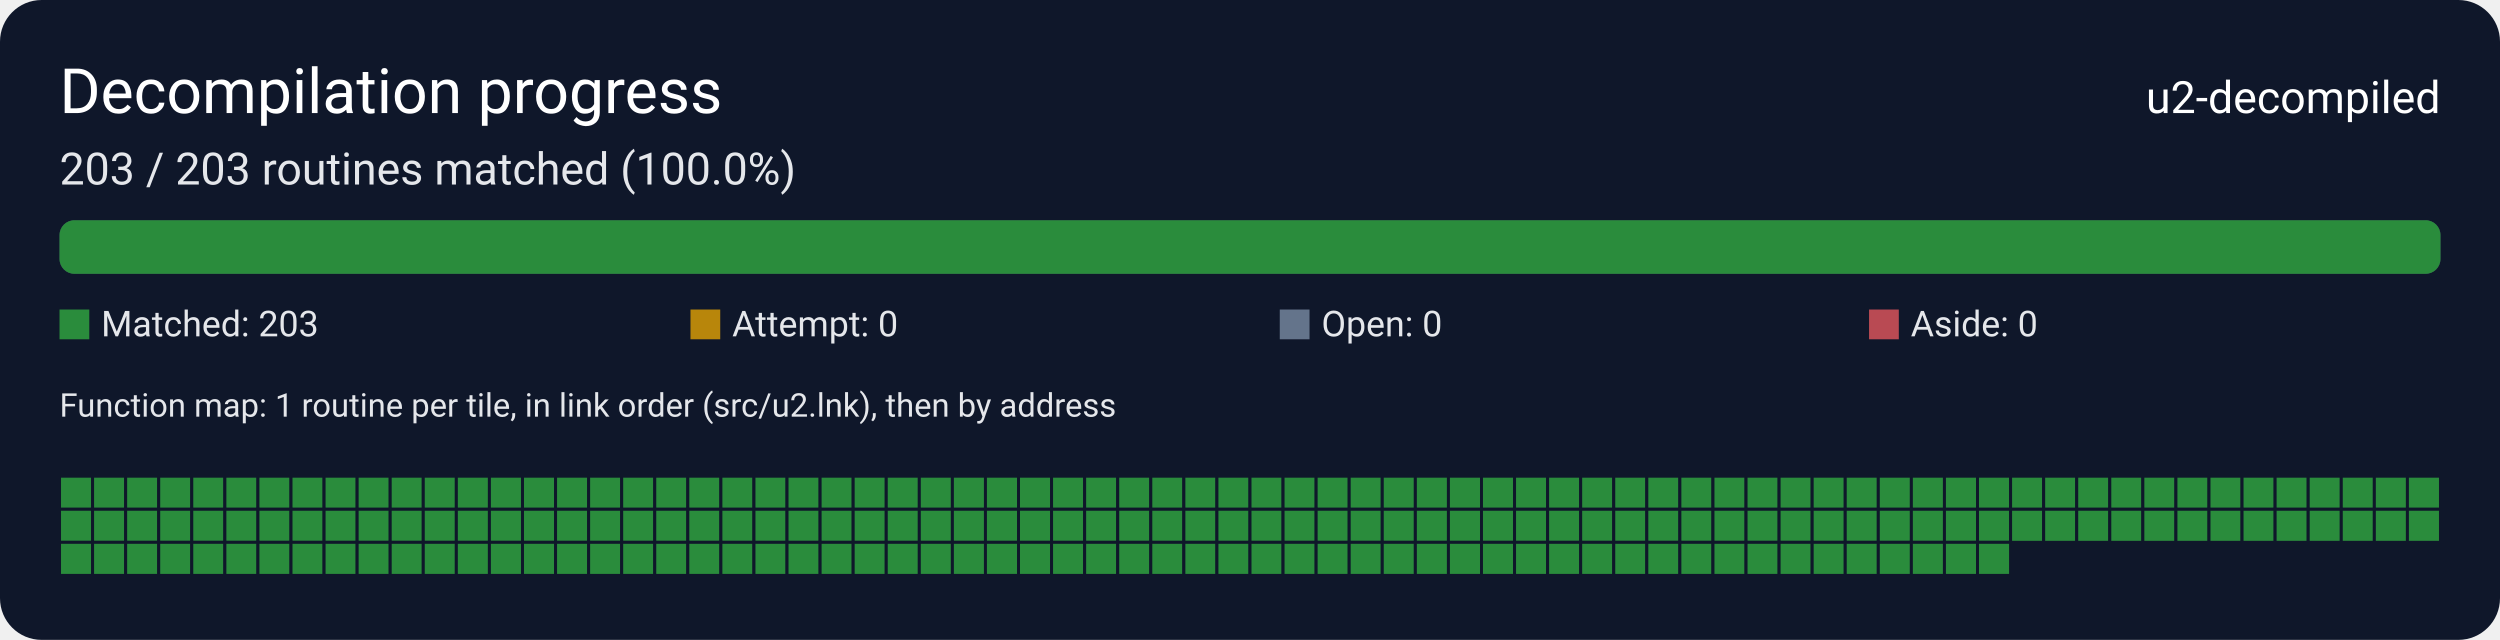
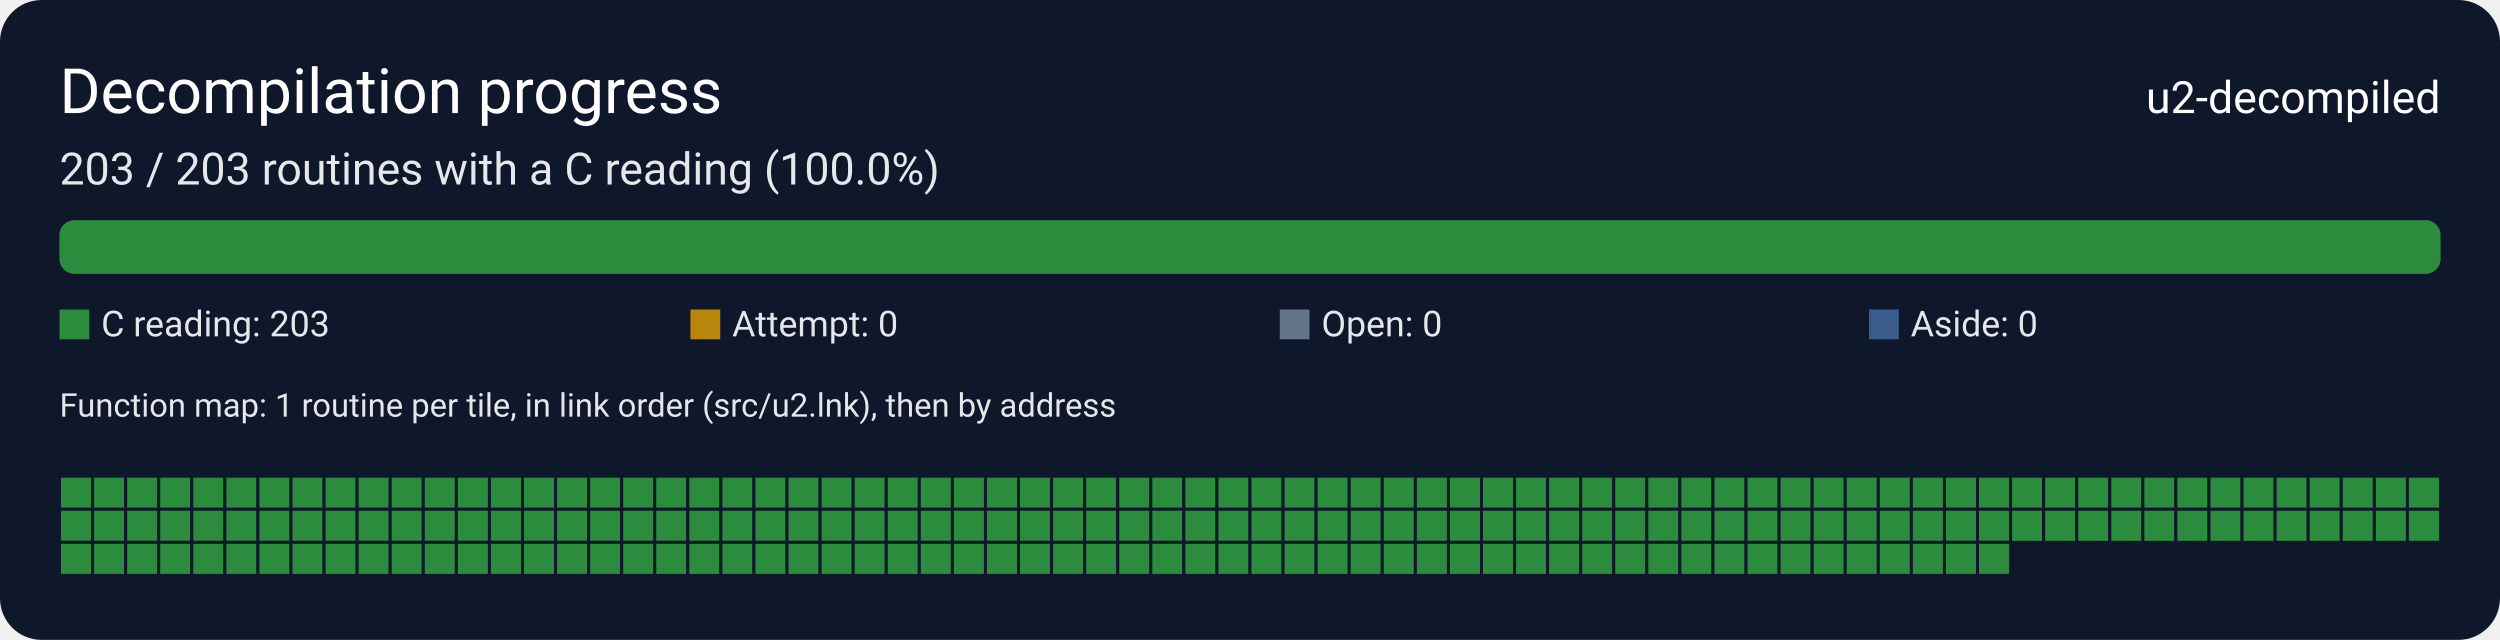
- <svg xmlns="http://www.w3.org/2000/svg" width="840" height="215" viewBox="0 0 840 215" font-family="Roboto, Helvetica, Arial, sans-serif" role="img" aria-label="Decompilation progress: 203 of 203 routines matched">
+ <svg xmlns="http://www.w3.org/2000/svg" width="840" height="215" viewBox="0 0 840 215" font-family="Roboto, Helvetica, Arial, sans-serif" role="img" aria-label="Decompilation progress: 203 of 203 routines with a C reading">
  <rect width="840" height="215" rx="14" fill="#0f172a" />
  <text x="20" y="38" font-size="21" fill="#ffffff">Decompilation progress</text>
  <text x="820" y="38" font-size="15" fill="#ffffff" text-anchor="end">u2-decompiled</text>
-   <text x="20" y="62" font-size="15" fill="#e5e7eb">203 / 203 routines matched (100.0%)</text>
+   <text x="20" y="62" font-size="15" fill="#e5e7eb">203 / 203 routines with a C reading (100.0%)</text>
  <rect x="20" y="74" width="800" height="18" rx="5" fill="#334155" />
  <rect x="20" y="74" width="800.00" height="18" rx="5" fill="#2a8c3c" />
  <rect x="20" y="104" width="10" height="10" fill="#2a8c3c" />
-   <text x="34" y="113" font-size="12" fill="#e5e7eb">Matched: 203</text>
+   <text x="34" y="113" font-size="12" fill="#e5e7eb">C reading: 203</text>
  <rect x="232" y="104" width="10" height="10" fill="#b8860b" />
  <text x="246" y="113" font-size="12" fill="#e5e7eb">Attempt: 0</text>
  <rect x="430" y="104" width="10" height="10" fill="#64748b" />
  <text x="444" y="113" font-size="12" fill="#e5e7eb">Open: 0</text>
-   <rect x="628" y="104" width="10" height="10" fill="#b94a53" />
+   <rect x="628" y="104" width="10" height="10" fill="#3b5b8a" />
  <text x="642" y="113" font-size="12" fill="#e5e7eb">Aside: 0</text>
  <text x="20" y="140" font-size="11" fill="#e5e7eb">Function map: 1 routine per tile, in link order (src/u2.lnk), then by address</text>
  <rect x="20.00" y="160.00" width="11.11" height="11.11" fill="#2a8c3c" stroke="#0f172a" stroke-width="1" />
  <rect x="31.11" y="160.00" width="11.11" height="11.11" fill="#2a8c3c" stroke="#0f172a" stroke-width="1" />
  <rect x="42.22" y="160.00" width="11.11" height="11.11" fill="#2a8c3c" stroke="#0f172a" stroke-width="1" />
  <rect x="53.33" y="160.00" width="11.11" height="11.11" fill="#2a8c3c" stroke="#0f172a" stroke-width="1" />
  <rect x="64.44" y="160.00" width="11.11" height="11.11" fill="#2a8c3c" stroke="#0f172a" stroke-width="1" />
  <rect x="75.56" y="160.00" width="11.11" height="11.11" fill="#2a8c3c" stroke="#0f172a" stroke-width="1" />
  <rect x="86.67" y="160.00" width="11.11" height="11.11" fill="#2a8c3c" stroke="#0f172a" stroke-width="1" />
  <rect x="97.78" y="160.00" width="11.11" height="11.11" fill="#2a8c3c" stroke="#0f172a" stroke-width="1" />
  <rect x="108.89" y="160.00" width="11.11" height="11.11" fill="#2a8c3c" stroke="#0f172a" stroke-width="1" />
  <rect x="120.00" y="160.00" width="11.11" height="11.11" fill="#2a8c3c" stroke="#0f172a" stroke-width="1" />
  <rect x="131.11" y="160.00" width="11.11" height="11.11" fill="#2a8c3c" stroke="#0f172a" stroke-width="1" />
  <rect x="142.22" y="160.00" width="11.11" height="11.11" fill="#2a8c3c" stroke="#0f172a" stroke-width="1" />
  <rect x="153.33" y="160.00" width="11.11" height="11.11" fill="#2a8c3c" stroke="#0f172a" stroke-width="1" />
  <rect x="164.44" y="160.00" width="11.11" height="11.11" fill="#2a8c3c" stroke="#0f172a" stroke-width="1" />
  <rect x="175.56" y="160.00" width="11.11" height="11.11" fill="#2a8c3c" stroke="#0f172a" stroke-width="1" />
  <rect x="186.67" y="160.00" width="11.11" height="11.11" fill="#2a8c3c" stroke="#0f172a" stroke-width="1" />
  <rect x="197.78" y="160.00" width="11.11" height="11.11" fill="#2a8c3c" stroke="#0f172a" stroke-width="1" />
  <rect x="208.89" y="160.00" width="11.11" height="11.11" fill="#2a8c3c" stroke="#0f172a" stroke-width="1" />
  <rect x="220.00" y="160.00" width="11.11" height="11.11" fill="#2a8c3c" stroke="#0f172a" stroke-width="1" />
  <rect x="231.11" y="160.00" width="11.11" height="11.11" fill="#2a8c3c" stroke="#0f172a" stroke-width="1" />
  <rect x="242.22" y="160.00" width="11.11" height="11.11" fill="#2a8c3c" stroke="#0f172a" stroke-width="1" />
  <rect x="253.33" y="160.00" width="11.11" height="11.11" fill="#2a8c3c" stroke="#0f172a" stroke-width="1" />
  <rect x="264.44" y="160.00" width="11.11" height="11.11" fill="#2a8c3c" stroke="#0f172a" stroke-width="1" />
  <rect x="275.56" y="160.00" width="11.11" height="11.11" fill="#2a8c3c" stroke="#0f172a" stroke-width="1" />
  <rect x="286.67" y="160.00" width="11.11" height="11.11" fill="#2a8c3c" stroke="#0f172a" stroke-width="1" />
  <rect x="297.78" y="160.00" width="11.11" height="11.11" fill="#2a8c3c" stroke="#0f172a" stroke-width="1" />
  <rect x="308.89" y="160.00" width="11.11" height="11.11" fill="#2a8c3c" stroke="#0f172a" stroke-width="1" />
  <rect x="320.00" y="160.00" width="11.11" height="11.11" fill="#2a8c3c" stroke="#0f172a" stroke-width="1" />
  <rect x="331.11" y="160.00" width="11.11" height="11.11" fill="#2a8c3c" stroke="#0f172a" stroke-width="1" />
  <rect x="342.22" y="160.00" width="11.11" height="11.11" fill="#2a8c3c" stroke="#0f172a" stroke-width="1" />
  <rect x="353.33" y="160.00" width="11.11" height="11.11" fill="#2a8c3c" stroke="#0f172a" stroke-width="1" />
  <rect x="364.44" y="160.00" width="11.11" height="11.11" fill="#2a8c3c" stroke="#0f172a" stroke-width="1" />
  <rect x="375.56" y="160.00" width="11.11" height="11.11" fill="#2a8c3c" stroke="#0f172a" stroke-width="1" />
  <rect x="386.67" y="160.00" width="11.11" height="11.11" fill="#2a8c3c" stroke="#0f172a" stroke-width="1" />
  <rect x="397.78" y="160.00" width="11.11" height="11.11" fill="#2a8c3c" stroke="#0f172a" stroke-width="1" />
  <rect x="408.89" y="160.00" width="11.11" height="11.11" fill="#2a8c3c" stroke="#0f172a" stroke-width="1" />
  <rect x="420.00" y="160.00" width="11.11" height="11.11" fill="#2a8c3c" stroke="#0f172a" stroke-width="1" />
  <rect x="431.11" y="160.00" width="11.11" height="11.11" fill="#2a8c3c" stroke="#0f172a" stroke-width="1" />
  <rect x="442.22" y="160.00" width="11.11" height="11.11" fill="#2a8c3c" stroke="#0f172a" stroke-width="1" />
  <rect x="453.33" y="160.00" width="11.11" height="11.11" fill="#2a8c3c" stroke="#0f172a" stroke-width="1" />
  <rect x="464.44" y="160.00" width="11.11" height="11.11" fill="#2a8c3c" stroke="#0f172a" stroke-width="1" />
  <rect x="475.56" y="160.00" width="11.11" height="11.11" fill="#2a8c3c" stroke="#0f172a" stroke-width="1" />
  <rect x="486.67" y="160.00" width="11.11" height="11.11" fill="#2a8c3c" stroke="#0f172a" stroke-width="1" />
  <rect x="497.78" y="160.00" width="11.11" height="11.11" fill="#2a8c3c" stroke="#0f172a" stroke-width="1" />
  <rect x="508.89" y="160.00" width="11.11" height="11.11" fill="#2a8c3c" stroke="#0f172a" stroke-width="1" />
  <rect x="520.00" y="160.00" width="11.11" height="11.11" fill="#2a8c3c" stroke="#0f172a" stroke-width="1" />
  <rect x="531.11" y="160.00" width="11.11" height="11.11" fill="#2a8c3c" stroke="#0f172a" stroke-width="1" />
  <rect x="542.22" y="160.00" width="11.11" height="11.11" fill="#2a8c3c" stroke="#0f172a" stroke-width="1" />
  <rect x="553.33" y="160.00" width="11.11" height="11.11" fill="#2a8c3c" stroke="#0f172a" stroke-width="1" />
  <rect x="564.44" y="160.00" width="11.11" height="11.11" fill="#2a8c3c" stroke="#0f172a" stroke-width="1" />
  <rect x="575.56" y="160.00" width="11.11" height="11.11" fill="#2a8c3c" stroke="#0f172a" stroke-width="1" />
  <rect x="586.67" y="160.00" width="11.11" height="11.11" fill="#2a8c3c" stroke="#0f172a" stroke-width="1" />
  <rect x="597.78" y="160.00" width="11.11" height="11.11" fill="#2a8c3c" stroke="#0f172a" stroke-width="1" />
  <rect x="608.89" y="160.00" width="11.11" height="11.11" fill="#2a8c3c" stroke="#0f172a" stroke-width="1" />
  <rect x="620.00" y="160.00" width="11.11" height="11.11" fill="#2a8c3c" stroke="#0f172a" stroke-width="1" />
  <rect x="631.11" y="160.00" width="11.11" height="11.11" fill="#2a8c3c" stroke="#0f172a" stroke-width="1" />
  <rect x="642.22" y="160.00" width="11.11" height="11.11" fill="#2a8c3c" stroke="#0f172a" stroke-width="1" />
  <rect x="653.33" y="160.00" width="11.11" height="11.11" fill="#2a8c3c" stroke="#0f172a" stroke-width="1" />
  <rect x="664.44" y="160.00" width="11.11" height="11.11" fill="#2a8c3c" stroke="#0f172a" stroke-width="1" />
  <rect x="675.56" y="160.00" width="11.11" height="11.11" fill="#2a8c3c" stroke="#0f172a" stroke-width="1" />
  <rect x="686.67" y="160.00" width="11.11" height="11.11" fill="#2a8c3c" stroke="#0f172a" stroke-width="1" />
  <rect x="697.78" y="160.00" width="11.11" height="11.11" fill="#2a8c3c" stroke="#0f172a" stroke-width="1" />
  <rect x="708.89" y="160.00" width="11.11" height="11.11" fill="#2a8c3c" stroke="#0f172a" stroke-width="1" />
  <rect x="720.00" y="160.00" width="11.11" height="11.11" fill="#2a8c3c" stroke="#0f172a" stroke-width="1" />
  <rect x="731.11" y="160.00" width="11.11" height="11.11" fill="#2a8c3c" stroke="#0f172a" stroke-width="1" />
  <rect x="742.22" y="160.00" width="11.11" height="11.11" fill="#2a8c3c" stroke="#0f172a" stroke-width="1" />
  <rect x="753.33" y="160.00" width="11.11" height="11.11" fill="#2a8c3c" stroke="#0f172a" stroke-width="1" />
  <rect x="764.44" y="160.00" width="11.11" height="11.11" fill="#2a8c3c" stroke="#0f172a" stroke-width="1" />
  <rect x="775.56" y="160.00" width="11.11" height="11.11" fill="#2a8c3c" stroke="#0f172a" stroke-width="1" />
  <rect x="786.67" y="160.00" width="11.11" height="11.11" fill="#2a8c3c" stroke="#0f172a" stroke-width="1" />
  <rect x="797.78" y="160.00" width="11.11" height="11.11" fill="#2a8c3c" stroke="#0f172a" stroke-width="1" />
  <rect x="808.89" y="160.00" width="11.11" height="11.11" fill="#2a8c3c" stroke="#0f172a" stroke-width="1" />
  <rect x="20.00" y="171.11" width="11.11" height="11.11" fill="#2a8c3c" stroke="#0f172a" stroke-width="1" />
  <rect x="31.11" y="171.11" width="11.11" height="11.11" fill="#2a8c3c" stroke="#0f172a" stroke-width="1" />
  <rect x="42.22" y="171.11" width="11.11" height="11.11" fill="#2a8c3c" stroke="#0f172a" stroke-width="1" />
  <rect x="53.33" y="171.11" width="11.11" height="11.11" fill="#2a8c3c" stroke="#0f172a" stroke-width="1" />
  <rect x="64.44" y="171.11" width="11.11" height="11.11" fill="#2a8c3c" stroke="#0f172a" stroke-width="1" />
  <rect x="75.56" y="171.11" width="11.11" height="11.11" fill="#2a8c3c" stroke="#0f172a" stroke-width="1" />
  <rect x="86.67" y="171.11" width="11.11" height="11.11" fill="#2a8c3c" stroke="#0f172a" stroke-width="1" />
  <rect x="97.78" y="171.11" width="11.11" height="11.11" fill="#2a8c3c" stroke="#0f172a" stroke-width="1" />
  <rect x="108.89" y="171.11" width="11.11" height="11.11" fill="#2a8c3c" stroke="#0f172a" stroke-width="1" />
  <rect x="120.00" y="171.11" width="11.11" height="11.11" fill="#2a8c3c" stroke="#0f172a" stroke-width="1" />
  <rect x="131.11" y="171.11" width="11.11" height="11.11" fill="#2a8c3c" stroke="#0f172a" stroke-width="1" />
  <rect x="142.22" y="171.11" width="11.11" height="11.11" fill="#2a8c3c" stroke="#0f172a" stroke-width="1" />
  <rect x="153.33" y="171.11" width="11.11" height="11.11" fill="#2a8c3c" stroke="#0f172a" stroke-width="1" />
  <rect x="164.44" y="171.11" width="11.11" height="11.11" fill="#2a8c3c" stroke="#0f172a" stroke-width="1" />
  <rect x="175.56" y="171.11" width="11.11" height="11.11" fill="#2a8c3c" stroke="#0f172a" stroke-width="1" />
  <rect x="186.67" y="171.11" width="11.11" height="11.11" fill="#2a8c3c" stroke="#0f172a" stroke-width="1" />
  <rect x="197.78" y="171.11" width="11.11" height="11.11" fill="#2a8c3c" stroke="#0f172a" stroke-width="1" />
  <rect x="208.89" y="171.11" width="11.11" height="11.11" fill="#2a8c3c" stroke="#0f172a" stroke-width="1" />
  <rect x="220.00" y="171.11" width="11.11" height="11.11" fill="#2a8c3c" stroke="#0f172a" stroke-width="1" />
  <rect x="231.11" y="171.11" width="11.11" height="11.11" fill="#2a8c3c" stroke="#0f172a" stroke-width="1" />
  <rect x="242.22" y="171.11" width="11.11" height="11.11" fill="#2a8c3c" stroke="#0f172a" stroke-width="1" />
  <rect x="253.33" y="171.11" width="11.11" height="11.11" fill="#2a8c3c" stroke="#0f172a" stroke-width="1" />
  <rect x="264.44" y="171.11" width="11.11" height="11.11" fill="#2a8c3c" stroke="#0f172a" stroke-width="1" />
  <rect x="275.56" y="171.11" width="11.11" height="11.11" fill="#2a8c3c" stroke="#0f172a" stroke-width="1" />
  <rect x="286.67" y="171.11" width="11.11" height="11.11" fill="#2a8c3c" stroke="#0f172a" stroke-width="1" />
  <rect x="297.78" y="171.11" width="11.11" height="11.11" fill="#2a8c3c" stroke="#0f172a" stroke-width="1" />
  <rect x="308.89" y="171.11" width="11.11" height="11.11" fill="#2a8c3c" stroke="#0f172a" stroke-width="1" />
  <rect x="320.00" y="171.11" width="11.11" height="11.11" fill="#2a8c3c" stroke="#0f172a" stroke-width="1" />
  <rect x="331.11" y="171.11" width="11.11" height="11.11" fill="#2a8c3c" stroke="#0f172a" stroke-width="1" />
  <rect x="342.22" y="171.11" width="11.11" height="11.11" fill="#2a8c3c" stroke="#0f172a" stroke-width="1" />
  <rect x="353.33" y="171.11" width="11.11" height="11.11" fill="#2a8c3c" stroke="#0f172a" stroke-width="1" />
  <rect x="364.44" y="171.11" width="11.11" height="11.11" fill="#2a8c3c" stroke="#0f172a" stroke-width="1" />
  <rect x="375.56" y="171.11" width="11.11" height="11.11" fill="#2a8c3c" stroke="#0f172a" stroke-width="1" />
  <rect x="386.67" y="171.11" width="11.11" height="11.11" fill="#2a8c3c" stroke="#0f172a" stroke-width="1" />
  <rect x="397.78" y="171.11" width="11.11" height="11.11" fill="#2a8c3c" stroke="#0f172a" stroke-width="1" />
  <rect x="408.89" y="171.11" width="11.11" height="11.11" fill="#2a8c3c" stroke="#0f172a" stroke-width="1" />
  <rect x="420.00" y="171.11" width="11.11" height="11.11" fill="#2a8c3c" stroke="#0f172a" stroke-width="1" />
  <rect x="431.11" y="171.11" width="11.11" height="11.11" fill="#2a8c3c" stroke="#0f172a" stroke-width="1" />
  <rect x="442.22" y="171.11" width="11.11" height="11.11" fill="#2a8c3c" stroke="#0f172a" stroke-width="1" />
  <rect x="453.33" y="171.11" width="11.11" height="11.11" fill="#2a8c3c" stroke="#0f172a" stroke-width="1" />
  <rect x="464.44" y="171.11" width="11.11" height="11.11" fill="#2a8c3c" stroke="#0f172a" stroke-width="1" />
  <rect x="475.56" y="171.11" width="11.11" height="11.11" fill="#2a8c3c" stroke="#0f172a" stroke-width="1" />
  <rect x="486.67" y="171.11" width="11.11" height="11.11" fill="#2a8c3c" stroke="#0f172a" stroke-width="1" />
  <rect x="497.78" y="171.11" width="11.11" height="11.11" fill="#2a8c3c" stroke="#0f172a" stroke-width="1" />
  <rect x="508.89" y="171.11" width="11.11" height="11.11" fill="#2a8c3c" stroke="#0f172a" stroke-width="1" />
  <rect x="520.00" y="171.11" width="11.11" height="11.11" fill="#2a8c3c" stroke="#0f172a" stroke-width="1" />
  <rect x="531.11" y="171.11" width="11.11" height="11.11" fill="#2a8c3c" stroke="#0f172a" stroke-width="1" />
  <rect x="542.22" y="171.11" width="11.11" height="11.11" fill="#2a8c3c" stroke="#0f172a" stroke-width="1" />
  <rect x="553.33" y="171.11" width="11.11" height="11.11" fill="#2a8c3c" stroke="#0f172a" stroke-width="1" />
  <rect x="564.44" y="171.11" width="11.11" height="11.11" fill="#2a8c3c" stroke="#0f172a" stroke-width="1" />
  <rect x="575.56" y="171.11" width="11.11" height="11.11" fill="#2a8c3c" stroke="#0f172a" stroke-width="1" />
  <rect x="586.67" y="171.11" width="11.11" height="11.11" fill="#2a8c3c" stroke="#0f172a" stroke-width="1" />
  <rect x="597.78" y="171.11" width="11.11" height="11.11" fill="#2a8c3c" stroke="#0f172a" stroke-width="1" />
  <rect x="608.89" y="171.11" width="11.11" height="11.11" fill="#2a8c3c" stroke="#0f172a" stroke-width="1" />
  <rect x="620.00" y="171.11" width="11.11" height="11.11" fill="#2a8c3c" stroke="#0f172a" stroke-width="1" />
  <rect x="631.11" y="171.11" width="11.11" height="11.11" fill="#2a8c3c" stroke="#0f172a" stroke-width="1" />
  <rect x="642.22" y="171.11" width="11.11" height="11.11" fill="#2a8c3c" stroke="#0f172a" stroke-width="1" />
  <rect x="653.33" y="171.11" width="11.11" height="11.11" fill="#2a8c3c" stroke="#0f172a" stroke-width="1" />
  <rect x="664.44" y="171.11" width="11.11" height="11.11" fill="#2a8c3c" stroke="#0f172a" stroke-width="1" />
  <rect x="675.56" y="171.11" width="11.11" height="11.11" fill="#2a8c3c" stroke="#0f172a" stroke-width="1" />
  <rect x="686.67" y="171.11" width="11.11" height="11.11" fill="#2a8c3c" stroke="#0f172a" stroke-width="1" />
  <rect x="697.78" y="171.11" width="11.11" height="11.11" fill="#2a8c3c" stroke="#0f172a" stroke-width="1" />
  <rect x="708.89" y="171.11" width="11.11" height="11.11" fill="#2a8c3c" stroke="#0f172a" stroke-width="1" />
  <rect x="720.00" y="171.11" width="11.11" height="11.11" fill="#2a8c3c" stroke="#0f172a" stroke-width="1" />
  <rect x="731.11" y="171.11" width="11.11" height="11.11" fill="#2a8c3c" stroke="#0f172a" stroke-width="1" />
  <rect x="742.22" y="171.11" width="11.11" height="11.11" fill="#2a8c3c" stroke="#0f172a" stroke-width="1" />
  <rect x="753.33" y="171.11" width="11.11" height="11.11" fill="#2a8c3c" stroke="#0f172a" stroke-width="1" />
  <rect x="764.44" y="171.11" width="11.11" height="11.11" fill="#2a8c3c" stroke="#0f172a" stroke-width="1" />
  <rect x="775.56" y="171.11" width="11.11" height="11.11" fill="#2a8c3c" stroke="#0f172a" stroke-width="1" />
  <rect x="786.67" y="171.11" width="11.11" height="11.11" fill="#2a8c3c" stroke="#0f172a" stroke-width="1" />
  <rect x="797.78" y="171.11" width="11.11" height="11.11" fill="#2a8c3c" stroke="#0f172a" stroke-width="1" />
  <rect x="808.89" y="171.11" width="11.11" height="11.11" fill="#2a8c3c" stroke="#0f172a" stroke-width="1" />
  <rect x="20.00" y="182.22" width="11.11" height="11.11" fill="#2a8c3c" stroke="#0f172a" stroke-width="1" />
  <rect x="31.11" y="182.22" width="11.11" height="11.11" fill="#2a8c3c" stroke="#0f172a" stroke-width="1" />
  <rect x="42.22" y="182.22" width="11.11" height="11.11" fill="#2a8c3c" stroke="#0f172a" stroke-width="1" />
  <rect x="53.33" y="182.22" width="11.11" height="11.11" fill="#2a8c3c" stroke="#0f172a" stroke-width="1" />
  <rect x="64.44" y="182.22" width="11.11" height="11.11" fill="#2a8c3c" stroke="#0f172a" stroke-width="1" />
  <rect x="75.56" y="182.22" width="11.11" height="11.11" fill="#2a8c3c" stroke="#0f172a" stroke-width="1" />
  <rect x="86.67" y="182.22" width="11.11" height="11.11" fill="#2a8c3c" stroke="#0f172a" stroke-width="1" />
  <rect x="97.78" y="182.22" width="11.11" height="11.11" fill="#2a8c3c" stroke="#0f172a" stroke-width="1" />
  <rect x="108.89" y="182.22" width="11.11" height="11.11" fill="#2a8c3c" stroke="#0f172a" stroke-width="1" />
  <rect x="120.00" y="182.22" width="11.11" height="11.11" fill="#2a8c3c" stroke="#0f172a" stroke-width="1" />
  <rect x="131.11" y="182.22" width="11.11" height="11.11" fill="#2a8c3c" stroke="#0f172a" stroke-width="1" />
  <rect x="142.22" y="182.22" width="11.11" height="11.11" fill="#2a8c3c" stroke="#0f172a" stroke-width="1" />
  <rect x="153.33" y="182.22" width="11.11" height="11.11" fill="#2a8c3c" stroke="#0f172a" stroke-width="1" />
  <rect x="164.44" y="182.22" width="11.11" height="11.11" fill="#2a8c3c" stroke="#0f172a" stroke-width="1" />
  <rect x="175.56" y="182.22" width="11.11" height="11.11" fill="#2a8c3c" stroke="#0f172a" stroke-width="1" />
  <rect x="186.67" y="182.22" width="11.11" height="11.11" fill="#2a8c3c" stroke="#0f172a" stroke-width="1" />
  <rect x="197.78" y="182.22" width="11.11" height="11.11" fill="#2a8c3c" stroke="#0f172a" stroke-width="1" />
  <rect x="208.89" y="182.22" width="11.11" height="11.11" fill="#2a8c3c" stroke="#0f172a" stroke-width="1" />
  <rect x="220.00" y="182.22" width="11.11" height="11.11" fill="#2a8c3c" stroke="#0f172a" stroke-width="1" />
  <rect x="231.11" y="182.22" width="11.11" height="11.11" fill="#2a8c3c" stroke="#0f172a" stroke-width="1" />
  <rect x="242.22" y="182.22" width="11.11" height="11.11" fill="#2a8c3c" stroke="#0f172a" stroke-width="1" />
  <rect x="253.33" y="182.22" width="11.11" height="11.11" fill="#2a8c3c" stroke="#0f172a" stroke-width="1" />
  <rect x="264.44" y="182.22" width="11.11" height="11.11" fill="#2a8c3c" stroke="#0f172a" stroke-width="1" />
  <rect x="275.56" y="182.22" width="11.11" height="11.11" fill="#2a8c3c" stroke="#0f172a" stroke-width="1" />
  <rect x="286.67" y="182.22" width="11.11" height="11.11" fill="#2a8c3c" stroke="#0f172a" stroke-width="1" />
  <rect x="297.78" y="182.22" width="11.11" height="11.11" fill="#2a8c3c" stroke="#0f172a" stroke-width="1" />
  <rect x="308.89" y="182.22" width="11.11" height="11.11" fill="#2a8c3c" stroke="#0f172a" stroke-width="1" />
  <rect x="320.00" y="182.22" width="11.11" height="11.11" fill="#2a8c3c" stroke="#0f172a" stroke-width="1" />
  <rect x="331.11" y="182.22" width="11.11" height="11.11" fill="#2a8c3c" stroke="#0f172a" stroke-width="1" />
  <rect x="342.22" y="182.22" width="11.11" height="11.11" fill="#2a8c3c" stroke="#0f172a" stroke-width="1" />
  <rect x="353.33" y="182.22" width="11.11" height="11.11" fill="#2a8c3c" stroke="#0f172a" stroke-width="1" />
  <rect x="364.44" y="182.22" width="11.11" height="11.11" fill="#2a8c3c" stroke="#0f172a" stroke-width="1" />
  <rect x="375.56" y="182.22" width="11.11" height="11.11" fill="#2a8c3c" stroke="#0f172a" stroke-width="1" />
  <rect x="386.67" y="182.22" width="11.11" height="11.11" fill="#2a8c3c" stroke="#0f172a" stroke-width="1" />
  <rect x="397.78" y="182.22" width="11.11" height="11.11" fill="#2a8c3c" stroke="#0f172a" stroke-width="1" />
  <rect x="408.89" y="182.22" width="11.11" height="11.11" fill="#2a8c3c" stroke="#0f172a" stroke-width="1" />
  <rect x="420.00" y="182.22" width="11.11" height="11.11" fill="#2a8c3c" stroke="#0f172a" stroke-width="1" />
  <rect x="431.11" y="182.22" width="11.11" height="11.11" fill="#2a8c3c" stroke="#0f172a" stroke-width="1" />
  <rect x="442.22" y="182.22" width="11.11" height="11.11" fill="#2a8c3c" stroke="#0f172a" stroke-width="1" />
  <rect x="453.33" y="182.22" width="11.11" height="11.11" fill="#2a8c3c" stroke="#0f172a" stroke-width="1" />
  <rect x="464.44" y="182.22" width="11.11" height="11.11" fill="#2a8c3c" stroke="#0f172a" stroke-width="1" />
  <rect x="475.56" y="182.22" width="11.11" height="11.11" fill="#2a8c3c" stroke="#0f172a" stroke-width="1" />
  <rect x="486.67" y="182.22" width="11.11" height="11.11" fill="#2a8c3c" stroke="#0f172a" stroke-width="1" />
  <rect x="497.78" y="182.22" width="11.11" height="11.11" fill="#2a8c3c" stroke="#0f172a" stroke-width="1" />
  <rect x="508.89" y="182.22" width="11.11" height="11.11" fill="#2a8c3c" stroke="#0f172a" stroke-width="1" />
  <rect x="520.00" y="182.22" width="11.11" height="11.11" fill="#2a8c3c" stroke="#0f172a" stroke-width="1" />
  <rect x="531.11" y="182.22" width="11.11" height="11.11" fill="#2a8c3c" stroke="#0f172a" stroke-width="1" />
  <rect x="542.22" y="182.22" width="11.11" height="11.11" fill="#2a8c3c" stroke="#0f172a" stroke-width="1" />
  <rect x="553.33" y="182.22" width="11.11" height="11.11" fill="#2a8c3c" stroke="#0f172a" stroke-width="1" />
  <rect x="564.44" y="182.22" width="11.11" height="11.11" fill="#2a8c3c" stroke="#0f172a" stroke-width="1" />
  <rect x="575.56" y="182.22" width="11.11" height="11.11" fill="#2a8c3c" stroke="#0f172a" stroke-width="1" />
  <rect x="586.67" y="182.22" width="11.11" height="11.11" fill="#2a8c3c" stroke="#0f172a" stroke-width="1" />
  <rect x="597.78" y="182.22" width="11.11" height="11.11" fill="#2a8c3c" stroke="#0f172a" stroke-width="1" />
  <rect x="608.89" y="182.22" width="11.11" height="11.11" fill="#2a8c3c" stroke="#0f172a" stroke-width="1" />
  <rect x="620.00" y="182.22" width="11.11" height="11.11" fill="#2a8c3c" stroke="#0f172a" stroke-width="1" />
  <rect x="631.11" y="182.22" width="11.11" height="11.11" fill="#2a8c3c" stroke="#0f172a" stroke-width="1" />
  <rect x="642.22" y="182.22" width="11.11" height="11.11" fill="#2a8c3c" stroke="#0f172a" stroke-width="1" />
  <rect x="653.33" y="182.22" width="11.11" height="11.11" fill="#2a8c3c" stroke="#0f172a" stroke-width="1" />
  <rect x="664.44" y="182.22" width="11.11" height="11.11" fill="#2a8c3c" stroke="#0f172a" stroke-width="1" />
</svg>
